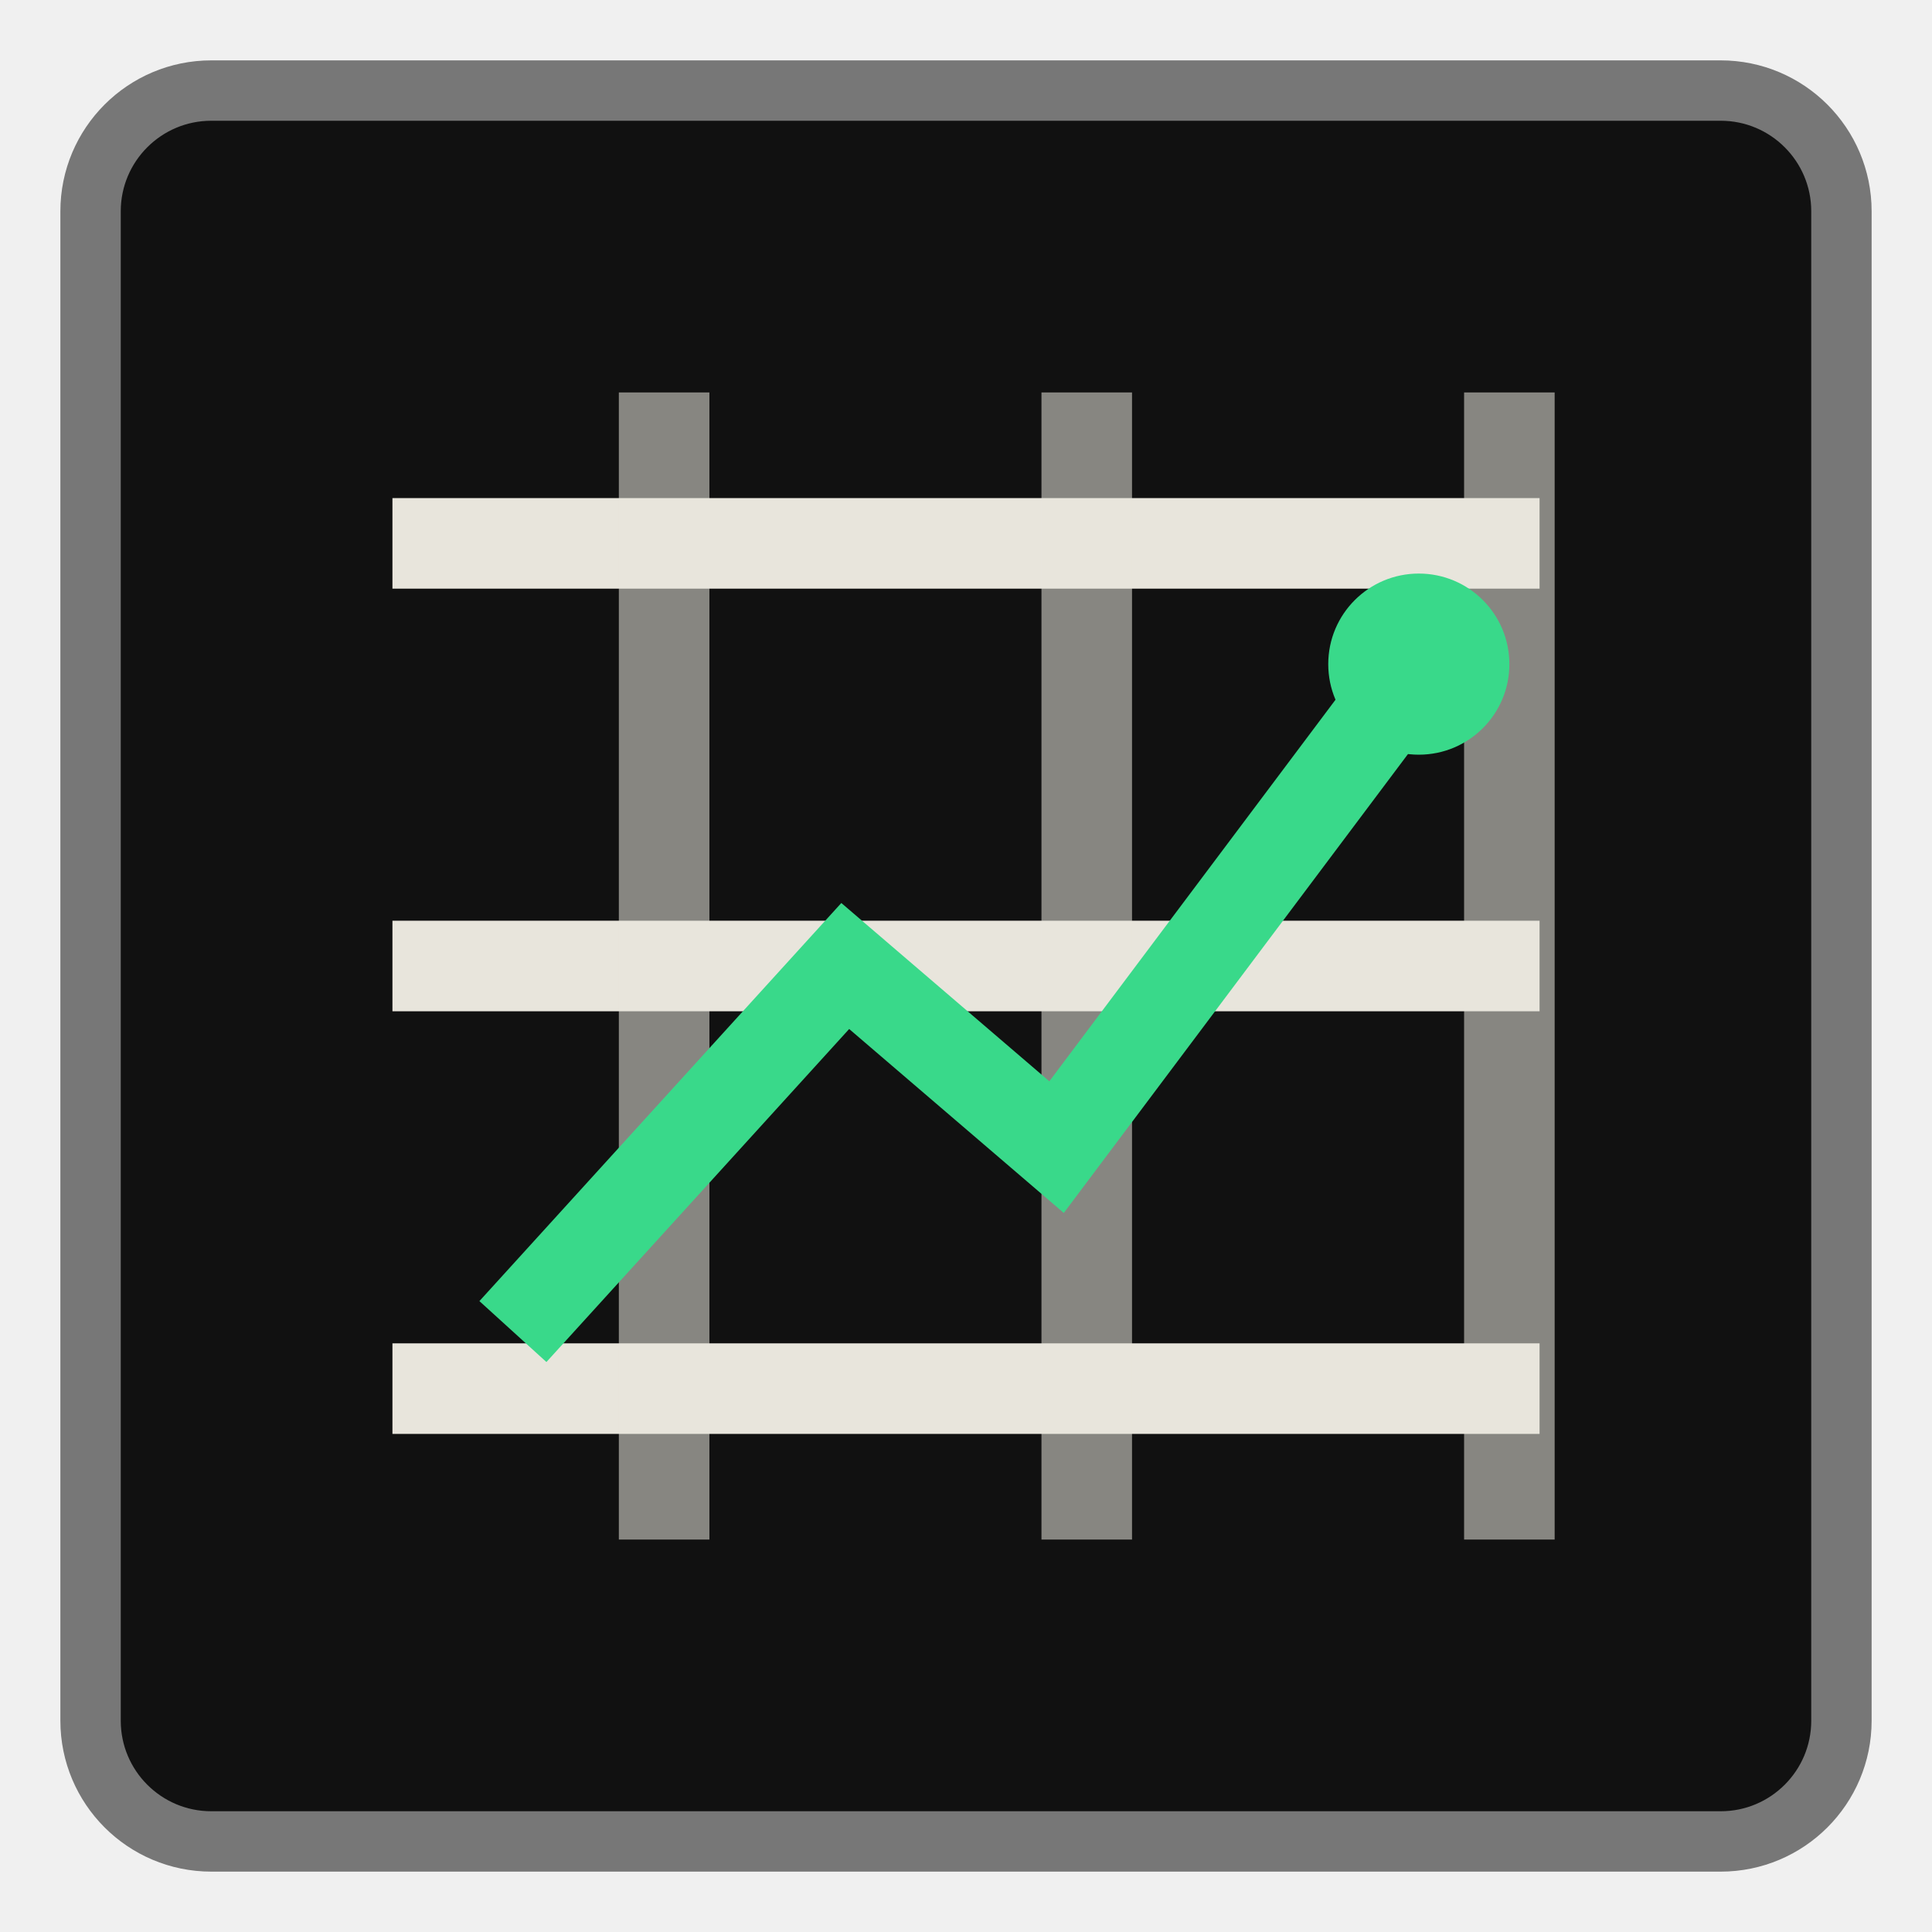
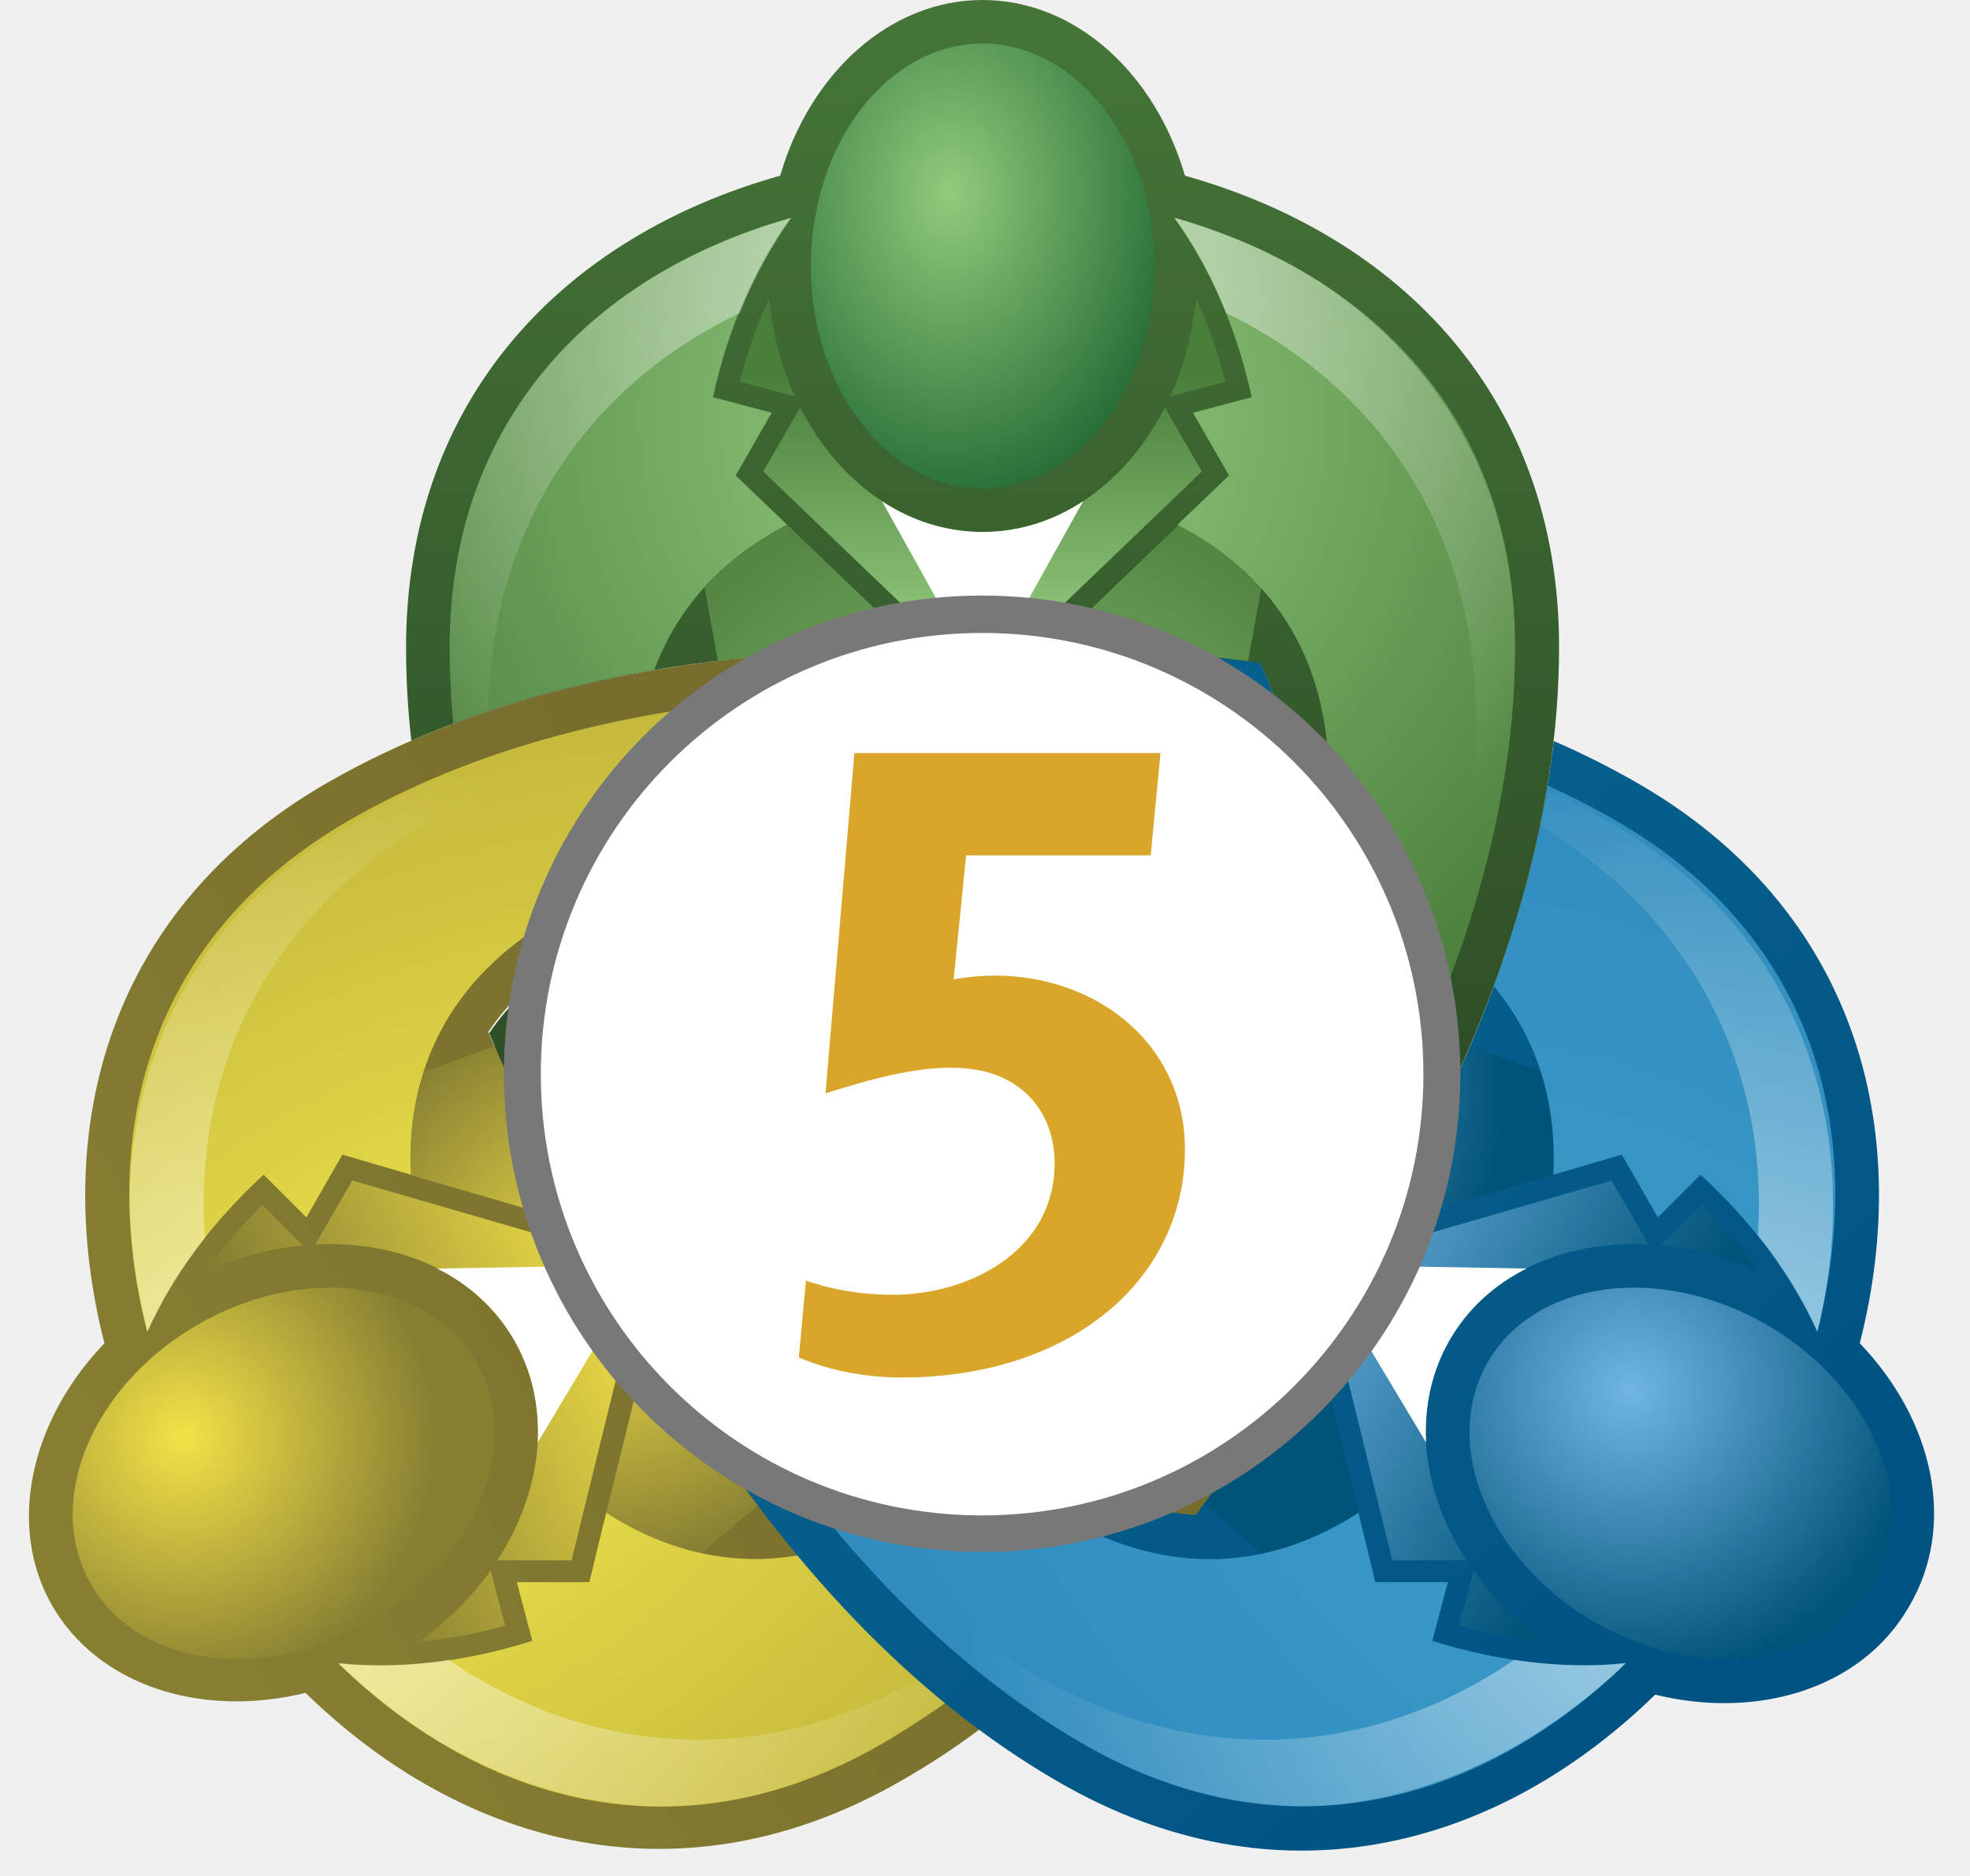
- <svg xmlns="http://www.w3.org/2000/svg" viewBox="0 0 64 64" fill="none">
-   <rect x="3" y="3" width="58" height="58" rx="4" fill="#111" stroke="#777" stroke-width="2" />
-   <path d="M13 18h38M13 32h38M13 46h38" stroke="#E8E5DC" stroke-width="3" />
-   <path d="M22 13v38M36 13v38M50 13v38" stroke="#E8E5DC" stroke-width="3" opacity=".55" />
-   <path d="m18 43 10-11 7 6 12-16" stroke="#39D98A" stroke-width="3" stroke-linecap="square" stroke-linejoin="miter" />
-   <circle cx="47" cy="22" r="3" fill="#39D98A" />
+ <svg xmlns="http://www.w3.org/2000/svg" width="42" height="40" viewBox="0 0 42 40" fill="none">
+   <g clip-path="url(#clip0_2526_57)">
+     <path d="M2.226 28.642C1.05 24.023 2.34 19.366 6.959 16.701C10.136 14.871 13.939 14.046 17.885 13.885C18.027 13.875 18.15 13.932 18.245 14.027C18.34 14.131 18.378 14.255 18.368 14.397L17.951 18.19C17.932 18.399 17.771 18.56 17.562 18.598C16.604 18.75 15.675 18.968 14.783 19.262C14.072 19.499 13.38 19.774 12.725 20.125H12.716L12.649 20.163H12.64L12.602 20.182L12.564 20.201L12.526 20.22L12.488 20.239L12.45 20.258L12.412 20.277L12.374 20.296L12.336 20.315L12.299 20.334L12.261 20.353L12.242 20.362L12.223 20.372L12.204 20.381L12.185 20.391H12.175L12.166 20.4L12.147 20.41H12.137L12.128 20.419L12.109 20.429L12.099 20.438H12.09L12.071 20.448L12.061 20.457L12.042 20.466L12.023 20.476L12.005 20.485L11.986 20.495L11.976 20.505L11.957 20.514H11.948L11.919 20.533H11.91L11.891 20.552L11.881 20.561C11.853 20.58 11.815 20.609 11.786 20.628C11.606 20.751 11.435 20.884 11.284 21.017C10.942 21.311 10.648 21.642 10.411 22.003C10.781 22.904 11.198 23.786 11.654 24.659C11.72 24.782 11.824 24.867 11.957 24.896C12.09 24.933 12.223 24.905 12.336 24.82L15.419 22.562C15.589 22.439 15.656 22.221 15.58 22.022C15.352 21.434 15.163 20.846 15.001 20.258C16.642 20.552 18.33 21.775 19.421 23.663C20.512 25.55 20.73 27.617 20.161 29.192C19.743 28.765 19.336 28.31 18.956 27.836C18.823 27.674 18.605 27.617 18.406 27.703L14.907 29.239C14.774 29.296 14.688 29.391 14.65 29.524C14.613 29.657 14.632 29.789 14.698 29.913C16.424 32.635 18.491 35.062 20.91 36.855C20.369 37.263 19.8 37.633 19.222 37.965C14.603 40.63 9.927 39.425 6.513 36.096C4.303 36.637 2.103 35.954 1.107 34.228C0.14 32.53 0.652 30.282 2.226 28.642ZM20.938 29.932C21.621 30.539 22.361 31.089 23.148 31.553C23.926 31.999 24.713 32.255 25.5 32.312C26.079 31.553 26.638 30.757 27.151 29.941C27.226 29.818 27.245 29.695 27.207 29.552C27.169 29.419 27.075 29.315 26.951 29.268L23.452 27.731C23.253 27.646 23.034 27.703 22.902 27.864C22.285 28.613 21.631 29.306 20.938 29.932Z" fill="url(#paint0_linear_2526_57)" />
+     <path fill-rule="evenodd" clip-rule="evenodd" d="M14.944 33.128L16.187 32.075C15.675 31.392 15.182 30.671 14.717 29.941C14.641 29.818 14.622 29.695 14.669 29.552C14.707 29.419 14.802 29.315 14.925 29.268L18.425 27.731C18.615 27.646 18.842 27.703 18.975 27.864C19.127 28.054 19.288 28.243 19.449 28.424C19.506 28.177 19.535 27.93 19.554 27.674C19.62 26.451 19.25 25.199 18.643 24.146C18.036 23.094 17.135 22.145 16.045 21.595C15.826 21.481 15.589 21.387 15.343 21.311C15.428 21.557 15.514 21.804 15.608 22.05C15.684 22.25 15.618 22.468 15.447 22.591L12.365 24.848C12.251 24.933 12.118 24.962 11.986 24.924C11.853 24.896 11.748 24.81 11.682 24.687C11.274 23.9 10.895 23.103 10.553 22.306L9.026 22.857C8.799 23.558 8.723 24.298 8.761 25.057L14.3 26.669L12.924 32.265C13.55 32.672 14.233 32.967 14.944 33.128Z" fill="url(#paint1_radial_2526_57)" />
+     <path fill-rule="evenodd" clip-rule="evenodd" d="M8.932 35.005C9.558 34.949 10.184 34.825 10.772 34.664L10.459 33.488C10.06 34.048 9.539 34.569 8.932 35.005ZM10.601 33.27H12.185L13.731 26.973L7.509 25.171L6.722 26.536C8.514 26.442 10.146 27.153 10.971 28.575C11.777 29.998 11.578 31.771 10.601 33.27ZM6.456 26.555L5.593 25.692C5.157 26.128 4.74 26.603 4.379 27.115C5.062 26.811 5.773 26.622 6.456 26.555Z" fill="url(#paint2_linear_2526_57)" />
+     <path fill-rule="evenodd" clip-rule="evenodd" d="M8.761 25.047C8.647 22.904 9.529 20.884 11.815 19.566C13.427 18.636 15.239 18.067 17.069 17.745L17.391 14.833C13.949 15.032 10.421 15.772 7.433 17.498C3.146 19.973 2.075 24.222 3.137 28.395C3.659 27.229 4.503 26.072 5.622 25.047L6.532 25.958L7.3 24.62L8.761 25.047ZM17.059 33.156C15.561 33.422 14.157 33.052 12.924 32.255L12.564 33.735H11.018L11.35 34.987C9.909 35.442 8.476 35.603 7.215 35.47C10.297 38.467 14.518 39.662 18.795 37.187C19.269 36.912 19.734 36.608 20.18 36.295C19.061 35.375 18.017 34.313 17.059 33.156ZM23.414 28.718C22.873 29.363 22.285 29.979 21.659 30.548C22.133 30.918 22.627 31.259 23.148 31.563C23.584 31.819 24.03 32.009 24.476 32.141C25.055 31.421 25.586 30.671 26.088 29.903L23.414 28.718Z" fill="url(#paint3_radial_2526_57)" />
+     <path fill-rule="evenodd" clip-rule="evenodd" d="M9.567 35.394C8.751 35.518 7.955 35.537 7.215 35.461C7.888 36.115 8.609 36.675 9.368 37.139C10.724 37.936 12.194 38.42 13.712 38.505C15.343 38.581 17.059 38.173 18.795 37.177C19.269 36.902 19.734 36.599 20.18 36.286C19.98 36.125 19.791 35.963 19.601 35.793C16.064 37.794 12.431 37.348 9.567 35.394ZM24.239 32.056C24.315 32.084 24.4 32.103 24.476 32.132C25.017 31.439 25.519 30.719 25.984 29.988C25.443 30.7 24.855 31.392 24.239 32.056ZM9.017 17.602C11.265 16.237 13.806 15.393 16.386 14.909C15.589 14.975 14.802 15.08 14.015 15.222C11.635 15.677 9.32 16.445 7.272 17.697C4.199 19.566 2.805 22.468 2.767 25.588C2.777 26.517 2.909 27.456 3.146 28.395C3.45 27.722 3.858 27.039 4.37 26.394C4.123 23.018 5.536 19.708 9.017 17.602Z" fill="url(#paint4_radial_2526_57)" />
+     <path fill-rule="evenodd" clip-rule="evenodd" d="M1.942 33.782C0.927 32.028 1.951 29.552 4.218 28.243C6.485 26.935 9.15 27.295 10.155 29.04C11.17 30.795 10.146 33.27 7.879 34.588C5.612 35.897 2.947 35.537 1.942 33.782Z" fill="url(#paint5_radial_2526_57)" />
+     <path fill-rule="evenodd" clip-rule="evenodd" d="M9.32 27.048L13.73 26.973L11.464 30.757C11.502 29.998 11.35 29.249 10.961 28.575C10.572 27.902 10.003 27.39 9.32 27.048Z" fill="white" />
+     <path d="M39.65 28.642C40.826 24.023 39.537 19.366 34.918 16.701C34.339 16.369 33.742 16.066 33.125 15.8C32.784 18.816 31.712 21.823 30.214 24.687C30.147 24.81 30.043 24.896 29.91 24.924C29.777 24.962 29.645 24.933 29.531 24.848L26.449 22.591C26.278 22.468 26.212 22.25 26.287 22.05C26.506 21.462 26.705 20.874 26.866 20.277C25.216 20.561 23.518 21.794 22.418 23.682C21.327 25.569 21.109 27.637 21.678 29.211C22.096 28.784 22.503 28.329 22.892 27.855C23.025 27.693 23.243 27.637 23.442 27.722L26.942 29.258C27.075 29.315 27.16 29.41 27.198 29.543C27.236 29.675 27.217 29.808 27.141 29.932C26.619 30.747 26.069 31.544 25.491 32.303C25.064 32.274 24.637 32.189 24.21 32.037H24.201H24.191L24.172 32.028C24.144 32.018 24.106 31.999 24.078 31.99L24.059 31.98H24.049L24.021 31.971L24.002 31.961H23.992H23.983L23.964 31.952L23.945 31.942L23.926 31.933L23.907 31.923L23.86 31.904L23.84 31.895H23.831H23.822L23.803 31.885H23.793L23.774 31.876L23.755 31.866L23.736 31.857L23.717 31.847L23.708 31.838L23.689 31.828H23.679L23.67 31.819L23.651 31.809L23.641 31.8H23.632L23.613 31.791L23.603 31.781L23.584 31.771L23.566 31.762L23.547 31.753L23.527 31.743L23.518 31.734L23.499 31.724H23.49H23.48L23.461 31.715H23.452H23.442L23.423 31.705L23.404 31.696L23.385 31.686L23.376 31.677L23.357 31.667L23.338 31.658L23.319 31.648L23.3 31.639L23.29 31.629L23.271 31.62H23.262H23.253L23.233 31.61L23.224 31.601H23.215L23.196 31.591L23.186 31.582H23.177L23.158 31.572L23.148 31.563L23.129 31.553L23.11 31.544L23.072 31.525L23.034 31.506L22.996 31.487L22.959 31.468L22.921 31.449L22.883 31.43C22.835 31.402 22.788 31.373 22.74 31.345L22.674 31.307H22.665C22.039 30.908 21.451 30.453 20.891 29.951C20.189 29.325 19.535 28.623 18.928 27.874C18.795 27.712 18.577 27.655 18.378 27.741L14.878 29.277C14.745 29.334 14.66 29.429 14.622 29.562C14.584 29.695 14.603 29.827 14.669 29.951C16.784 33.279 19.402 36.172 22.579 38.002C27.198 40.667 31.873 39.463 35.288 36.134C37.498 36.675 39.698 35.992 40.694 34.266C41.727 32.53 41.225 30.282 39.65 28.642ZM26.866 14.122C27.226 14.833 27.407 15.658 27.407 16.578C27.407 17.479 27.302 18.38 27.122 19.262C26.23 18.968 25.282 18.75 24.315 18.589C24.106 18.551 23.954 18.39 23.926 18.181L23.509 14.387C23.49 14.245 23.537 14.122 23.632 14.017C23.727 13.913 23.85 13.866 23.992 13.875C24.96 13.913 25.918 13.998 26.866 14.122ZM22.93 31.421C22.883 31.392 22.835 31.364 22.788 31.335L22.93 31.421Z" fill="url(#paint6_linear_2526_57)" />
+     <path fill-rule="evenodd" clip-rule="evenodd" d="M26.923 33.128L25.68 32.075C26.193 31.392 26.686 30.671 27.151 29.941C27.226 29.818 27.245 29.695 27.207 29.552C27.169 29.419 27.075 29.315 26.951 29.268L23.452 27.731C23.253 27.646 23.034 27.703 22.902 27.864C22.75 28.054 22.589 28.243 22.427 28.424C22.37 28.177 22.342 27.93 22.323 27.674C22.257 26.451 22.627 25.199 23.234 24.146C23.84 23.094 24.741 22.145 25.832 21.595C26.06 21.481 26.306 21.377 26.562 21.301C26.477 21.548 26.392 21.794 26.297 22.05C26.221 22.25 26.287 22.468 26.458 22.591L29.54 24.848C29.654 24.933 29.787 24.962 29.92 24.924C30.053 24.896 30.157 24.81 30.223 24.687C30.631 23.909 31.011 23.113 31.352 22.306L32.86 22.847C33.087 23.549 33.163 24.289 33.125 25.047L27.587 26.66L28.962 32.255C28.326 32.672 27.644 32.967 26.923 33.128Z" fill="url(#paint7_radial_2526_57)" />
+     <path fill-rule="evenodd" clip-rule="evenodd" d="M32.945 35.005C32.319 34.949 31.693 34.825 31.105 34.664L31.418 33.488C31.817 34.048 32.329 34.569 32.945 35.005ZM31.267 33.27H29.683L28.137 26.973L34.358 25.171L35.145 26.536C33.353 26.442 31.722 27.153 30.897 28.575C30.09 29.998 30.29 31.771 31.267 33.27ZM35.411 26.555L36.274 25.692C36.71 26.128 37.128 26.603 37.488 27.115C36.805 26.811 36.103 26.622 35.411 26.555Z" fill="url(#paint8_linear_2526_57)" />
+     <path fill-rule="evenodd" clip-rule="evenodd" d="M32.547 27.048L28.137 26.973L30.404 30.757C30.366 29.998 30.517 29.249 30.906 28.575C31.295 27.902 31.864 27.39 32.547 27.048Z" fill="white" />
+     <path fill-rule="evenodd" clip-rule="evenodd" d="M30.536 34.987L30.868 33.735H29.322L28.962 32.255C27.16 33.431 24.969 33.678 22.683 32.35C21.071 31.421 19.677 30.131 18.473 28.708L15.789 29.884C17.685 32.767 20.085 35.451 23.082 37.177C27.369 39.653 31.579 38.458 34.662 35.461C33.41 35.593 31.978 35.442 30.536 34.987ZM34.453 17.498C33.979 17.223 33.495 16.976 32.993 16.749C32.755 18.181 32.367 19.613 31.845 21.026C32.812 22.183 33.192 23.587 33.116 25.047L34.576 24.62L35.345 25.958L36.255 25.047C37.374 26.072 38.218 27.229 38.74 28.395C39.812 24.222 38.74 19.973 34.453 17.498ZM27.283 18.342C27.369 17.754 27.407 17.166 27.407 16.578C27.407 16.056 27.35 15.563 27.236 15.108C26.325 14.975 25.405 14.88 24.495 14.823L24.817 17.735C25.642 17.887 26.477 18.086 27.283 18.342Z" fill="url(#paint9_radial_2526_57)" />
+     <path fill-rule="evenodd" clip-rule="evenodd" d="M34.576 17.688C34.064 17.375 33.524 17.09 32.974 16.834C32.926 17.09 32.879 17.346 32.831 17.602C36.274 19.698 37.697 22.98 37.478 26.337C38.01 27.001 38.436 27.693 38.749 28.395C38.778 28.272 38.816 28.139 38.835 28.016C39.66 24.023 38.436 20.03 34.576 17.688ZM27.236 15.108C26.638 15.023 26.031 14.947 25.434 14.899C26.05 15.013 26.667 15.155 27.283 15.317C27.264 15.241 27.255 15.175 27.236 15.108ZM32.281 35.394C29.322 37.414 25.548 37.822 21.887 35.603C19.535 34.171 17.543 32.189 15.874 30.017C17.752 32.853 20.132 35.48 23.082 37.187C24.751 38.154 26.411 38.553 27.994 38.515C30.29 38.41 32.48 37.414 34.311 35.793C34.434 35.688 34.548 35.575 34.662 35.461C33.922 35.546 33.116 35.518 32.281 35.394Z" fill="url(#paint10_radial_2526_57)" />
+     <path fill-rule="evenodd" clip-rule="evenodd" d="M39.935 33.782C40.95 32.028 39.925 29.552 37.659 28.243C35.392 26.935 32.727 27.295 31.722 29.04C30.707 30.795 31.731 33.27 33.998 34.588C36.264 35.897 38.92 35.537 39.935 33.782Z" fill="url(#paint11_radial_2526_57)" />
+     <path d="M14.774 19.262C14.963 20.192 15.248 21.13 15.599 22.05C15.675 22.25 15.608 22.468 15.438 22.591L12.355 24.848C12.242 24.933 12.109 24.962 11.976 24.924C11.843 24.896 11.739 24.81 11.672 24.687C11.217 23.814 10.8 22.923 10.43 22.031C10.866 21.377 11.483 20.817 12.261 20.372C13.057 19.907 13.901 19.547 14.774 19.262ZM25.263 3.746C24.628 1.565 22.93 0 20.948 0C18.966 0 17.268 1.565 16.633 3.746C12.042 5.036 8.657 8.479 8.657 13.818C8.657 14.473 8.695 15.136 8.77 15.791C10.534 15.023 12.412 14.53 14.319 14.226C15.485 14.046 16.68 13.932 17.885 13.885C18.027 13.875 18.15 13.932 18.245 14.027C18.34 14.131 18.378 14.255 18.368 14.397L17.951 18.19C17.932 18.399 17.771 18.56 17.562 18.598C16.955 18.693 16.348 18.816 15.77 18.968C16.832 20.267 18.757 21.13 20.957 21.13C23.148 21.13 25.073 20.267 26.136 18.977C25.548 18.826 24.941 18.693 24.315 18.598C24.106 18.56 23.954 18.399 23.926 18.19L23.509 14.397C23.49 14.255 23.537 14.131 23.632 14.027C23.727 13.923 23.85 13.875 23.992 13.885C24.96 13.923 25.918 14.008 26.866 14.131C27.169 14.729 27.34 15.402 27.397 16.151V16.17V16.189V16.208V16.227V16.246V16.256V16.265V16.284V16.294V16.303V16.322V16.331V16.351V16.369V16.388V16.407V16.426V16.445V16.455V16.464V16.483V16.493V16.502V16.521V16.54V16.559V16.578V16.616V16.663V16.749V16.787V16.825V16.91V16.948V16.986V17.071V17.157V17.242C27.397 17.299 27.388 17.356 27.388 17.413L27.378 17.498L27.369 17.574C27.321 18.134 27.236 18.693 27.122 19.243C26.932 20.172 26.648 21.102 26.297 22.022C26.221 22.221 26.287 22.439 26.458 22.562L29.54 24.82C29.654 24.905 29.787 24.933 29.92 24.896C30.053 24.867 30.157 24.782 30.223 24.659C32.054 21.159 33.239 17.451 33.239 13.79C33.239 8.479 29.853 5.036 25.263 3.746ZM27.378 17.422L27.388 17.251C27.388 17.308 27.378 17.365 27.378 17.422Z" fill="url(#paint12_linear_2526_57)" />
+     <path fill-rule="evenodd" clip-rule="evenodd" d="M15.02 12.528L15.305 14.093C16.159 13.989 17.021 13.923 17.885 13.885C18.027 13.875 18.15 13.932 18.245 14.027C18.34 14.131 18.378 14.255 18.368 14.397L17.951 18.19C17.932 18.399 17.771 18.56 17.562 18.598C17.306 18.636 17.059 18.683 16.813 18.731C17.012 18.921 17.221 19.082 17.448 19.234C18.473 19.907 19.743 20.21 20.957 20.21C22.171 20.21 23.442 19.907 24.466 19.234C24.685 19.091 24.903 18.921 25.102 18.74C24.846 18.693 24.59 18.646 24.324 18.598C24.116 18.56 23.964 18.399 23.935 18.19L23.518 14.397C23.499 14.255 23.547 14.131 23.641 14.027C23.736 13.923 23.86 13.875 24.002 13.885C24.884 13.923 25.747 13.989 26.61 14.093L26.894 12.528C26.401 11.988 25.804 11.542 25.121 11.201L20.957 15.193L16.794 11.201C16.111 11.533 15.514 11.978 15.02 12.528Z" fill="url(#paint13_radial_2526_57)" />
+     <path fill-rule="evenodd" clip-rule="evenodd" d="M12.27 20.362C11.834 20.618 11.445 20.903 11.113 21.216C11.454 22.088 11.843 22.942 12.251 23.767L14.613 22.031C14.319 21.225 14.072 20.4 13.901 19.566C13.332 19.803 12.792 20.068 12.27 20.362ZM9.586 13.809C9.586 14.349 9.615 14.88 9.662 15.421C11.047 14.899 12.488 14.53 13.949 14.283C14.47 12.879 15.485 11.855 16.784 11.191L15.684 10.138L16.453 8.801L15.201 8.469C15.523 6.99 16.102 5.681 16.851 4.647C12.725 5.814 9.586 8.868 9.586 13.809ZM25.035 4.647C25.785 5.681 26.363 6.99 26.686 8.469L25.434 8.801L26.202 10.138L25.102 11.191C27.018 12.168 28.326 13.932 28.326 16.578C28.326 18.437 27.909 20.296 27.274 22.041L29.635 23.776C31.181 20.694 32.3 17.27 32.3 13.818C32.319 8.868 29.171 5.814 25.035 4.647Z" fill="url(#paint14_radial_2526_57)" />
+     <path fill-rule="evenodd" clip-rule="evenodd" d="M11.113 21.225C11.398 21.946 11.71 22.657 12.042 23.34C11.758 22.6 11.492 21.842 11.274 21.073C11.217 21.121 11.16 21.178 11.113 21.225ZM32.3 13.799C32.3 10.395 30.716 7.777 28.288 6.108C27.321 5.463 26.221 4.979 25.035 4.638C25.472 5.235 25.842 5.918 26.145 6.677C29.275 8.194 31.466 11.172 31.466 15.336C31.466 18.105 30.802 20.846 29.806 23.407C31.267 20.429 32.3 17.128 32.3 13.799ZM10.003 10.888C9.738 11.779 9.586 12.756 9.586 13.818C9.586 14.359 9.615 14.89 9.662 15.431C9.909 15.336 10.155 15.25 10.411 15.165C10.477 11.077 12.659 8.166 15.77 6.677C16.073 5.928 16.443 5.245 16.87 4.647C15.295 5.093 13.873 5.804 12.706 6.791C11.454 7.862 10.515 9.237 10.003 10.888Z" fill="url(#paint15_radial_2526_57)" />
+     <path fill-rule="evenodd" clip-rule="evenodd" d="M16.396 6.373C16.13 6.942 15.921 7.549 15.77 8.137L16.946 8.45C16.661 7.824 16.471 7.123 16.396 6.373ZM17.059 8.687L16.272 10.053L20.948 14.539L25.623 10.053L24.836 8.687C24.021 10.281 22.589 11.343 20.948 11.343C19.307 11.343 17.875 10.281 17.059 8.687ZM24.95 8.45L26.126 8.137C25.974 7.54 25.766 6.942 25.5 6.373C25.424 7.123 25.235 7.824 24.95 8.45Z" fill="url(#paint16_linear_2526_57)" />
+     <path fill-rule="evenodd" clip-rule="evenodd" d="M23.091 10.688L20.948 14.539L18.805 10.688C19.44 11.106 20.17 11.343 20.948 11.343C21.726 11.343 22.456 11.106 23.091 10.688Z" fill="white" />
+     <path fill-rule="evenodd" clip-rule="evenodd" d="M20.948 10.414C22.968 10.414 24.609 8.28 24.609 5.671C24.609 3.054 22.968 0.929 20.948 0.929C18.928 0.929 17.287 3.063 17.287 5.671C17.287 8.289 18.937 10.414 20.948 10.414Z" fill="url(#paint17_radial_2526_57)" />
+     <path d="M23.129 15.174C23.101 14.937 22.911 14.767 22.674 14.767C21.488 14.757 20.294 14.805 19.117 14.899C18.89 14.918 18.71 15.099 18.691 15.326L18.511 17.802C18.501 17.934 18.548 18.058 18.634 18.152C18.729 18.247 18.852 18.295 18.985 18.295C20.294 18.257 21.621 18.285 22.93 18.409C23.072 18.418 23.205 18.371 23.309 18.276C23.414 18.171 23.452 18.039 23.442 17.896L23.129 15.174ZM16.045 23.397C15.978 23.274 15.883 23.198 15.751 23.169C15.618 23.131 15.495 23.16 15.381 23.236L13.332 24.63C13.143 24.763 13.076 25 13.171 25.209C13.683 26.28 14.233 27.333 14.831 28.357C14.954 28.556 15.201 28.642 15.419 28.547L17.932 27.447C18.065 27.39 18.16 27.285 18.198 27.143C18.235 27.001 18.207 26.868 18.131 26.754C17.353 25.692 16.661 24.554 16.045 23.397ZM28.545 24.62L26.496 23.226C26.382 23.151 26.259 23.122 26.126 23.16C25.993 23.188 25.889 23.274 25.832 23.388C25.216 24.545 24.523 25.683 23.765 26.745C23.679 26.859 23.66 27.001 23.698 27.134C23.736 27.276 23.831 27.38 23.964 27.437L26.477 28.537C26.695 28.632 26.942 28.547 27.065 28.348C27.663 27.323 28.213 26.271 28.725 25.199C28.801 25 28.734 24.753 28.545 24.62Z" fill="white" />
+     <path fill-rule="evenodd" clip-rule="evenodd" d="M18.975 17.83L19.146 15.601C19.155 15.459 19.269 15.355 19.402 15.345C20.407 15.269 21.422 15.231 22.427 15.231C22.57 15.231 22.693 15.336 22.702 15.478L22.939 17.612C22.949 17.697 22.921 17.773 22.864 17.84C22.807 17.896 22.721 17.934 22.636 17.925C21.422 17.811 20.189 17.783 18.975 17.83Z" fill="url(#paint18_radial_2526_57)" />
+     <path fill-rule="evenodd" clip-rule="evenodd" d="M15.779 23.881C16.31 24.867 16.898 25.825 17.543 26.745C17.59 26.811 17.61 26.897 17.581 26.982C17.553 27.067 17.505 27.124 17.42 27.162L15.447 28.025C15.314 28.082 15.163 28.035 15.096 27.912C14.594 27.039 14.119 26.138 13.683 25.227C13.626 25.104 13.664 24.953 13.778 24.877L15.371 23.795C15.438 23.748 15.514 23.738 15.589 23.758C15.684 23.767 15.741 23.814 15.779 23.881Z" fill="url(#paint19_radial_2526_57)" />
+     <path fill-rule="evenodd" clip-rule="evenodd" d="M26.088 23.881C25.557 24.867 24.969 25.825 24.324 26.745C24.277 26.811 24.258 26.897 24.286 26.982C24.305 27.067 24.362 27.124 24.438 27.162L26.411 28.025C26.544 28.082 26.695 28.035 26.762 27.912C27.264 27.039 27.738 26.138 28.175 25.227C28.232 25.104 28.194 24.953 28.08 24.877L26.487 23.795C26.42 23.748 26.344 23.738 26.268 23.758C26.192 23.767 26.136 23.814 26.088 23.881Z" fill="url(#paint20_linear_2526_57)" />
+     <path d="M20.938 12.699C15.305 12.699 10.743 17.27 10.743 22.894C10.743 28.528 15.314 33.09 20.938 33.09C26.572 33.09 31.134 28.518 31.134 22.894C31.134 17.261 26.572 12.699 20.938 12.699Z" fill="#787878" />
+     <path d="M20.938 32.312C15.741 32.312 11.53 28.101 11.53 22.904C11.53 17.707 15.741 13.496 20.938 13.496C26.136 13.496 30.347 17.707 30.347 22.904C30.347 28.092 26.136 32.312 20.938 32.312Z" fill="white" />
+     <path d="M25.263 24.516C25.263 25.901 24.637 27.143 23.566 28.006C22.352 28.983 20.758 29.372 19.231 29.372C18.491 29.372 17.723 29.239 17.031 28.945L17.183 27.305C17.78 27.513 18.425 27.608 19.023 27.608C20.701 27.608 22.484 26.65 22.484 24.81C22.484 23.729 21.811 22.951 20.749 22.8C19.715 22.648 18.463 23.046 17.6 23.312L18.216 16.056H24.741L24.533 18.238H20.597L20.331 20.884C22.807 20.429 25.263 21.927 25.263 24.516Z" fill="#D9A629" />
+   </g>
+   <defs>
+     <linearGradient id="paint0_linear_2526_57" x1="3.412" y1="33.322" x2="18.748" y2="23.857" gradientUnits="userSpaceOnUse">
+       <stop stop-color="#867F32" />
+       <stop offset="1" stop-color="#766D2C" />
+     </linearGradient>
+     <radialGradient id="paint1_radial_2526_57" cx="0" cy="0" r="1" gradientUnits="userSpaceOnUse" gradientTransform="translate(12.9543 27.3414) scale(6.056 6.05599)">
+       <stop stop-color="#F4E247" />
+       <stop offset="1" stop-color="#867F32" />
+     </radialGradient>
+     <linearGradient id="paint2_linear_2526_57" x1="13.82" y1="27.669" x2="6.386" y2="30.982" gradientUnits="userSpaceOnUse">
+       <stop stop-color="#F4E247" />
+       <stop offset="1" stop-color="#867F32" />
+     </linearGradient>
+     <radialGradient id="paint3_radial_2526_57" cx="0" cy="0" r="1" gradientUnits="userSpaceOnUse" gradientTransform="translate(8.93729 29.7854) rotate(-31.4934) scale(20.5937 13.3557)">
+       <stop stop-color="#F1E64B" />
+       <stop offset="1" stop-color="#C1B63B" />
+     </radialGradient>
+     <radialGradient id="paint4_radial_2526_57" cx="0" cy="0" r="1" gradientUnits="userSpaceOnUse" gradientTransform="translate(5.56522 32.3079) scale(16.3831)">
+       <stop stop-color="white" stop-opacity="0.6" />
+       <stop offset="1" stop-color="white" stop-opacity="0" />
+     </radialGradient>
+     <radialGradient id="paint5_radial_2526_57" cx="0" cy="0" r="1" gradientUnits="userSpaceOnUse" gradientTransform="translate(3.90491 30.6537) scale(5.3915)">
+       <stop stop-color="#F4E247" />
+       <stop offset="1" stop-color="#867F32" />
+     </radialGradient>
+     <linearGradient id="paint6_linear_2526_57" x1="24.458" y1="22.748" x2="35.852" y2="35.686" gradientUnits="userSpaceOnUse">
+       <stop stop-color="#06608B" />
+       <stop offset="1" stop-color="#005383" />
+     </linearGradient>
+     <radialGradient id="paint7_radial_2526_57" cx="0" cy="0" r="1" gradientUnits="userSpaceOnUse" gradientTransform="translate(25.6982 23.3427) scale(6.37458 6.37459)">
+       <stop stop-color="#70B5E3" />
+       <stop offset="1" stop-color="#005379" />
+     </radialGradient>
+     <linearGradient id="paint8_linear_2526_57" x1="27.105" y1="26.552" x2="34.713" y2="30.745" gradientUnits="userSpaceOnUse">
+       <stop stop-color="#70B5E3" />
+       <stop offset="1" stop-color="#005379" />
+     </linearGradient>
+     <radialGradient id="paint9_radial_2526_57" cx="0" cy="0" r="1" gradientUnits="userSpaceOnUse" gradientTransform="translate(34.8441 31.4273) rotate(34.2494) scale(19.797 12.8735)">
+       <stop stop-color="#3E9DCB" />
+       <stop offset="1" stop-color="#308DBE" />
+     </radialGradient>
+     <radialGradient id="paint10_radial_2526_57" cx="0" cy="0" r="1" gradientUnits="userSpaceOnUse" gradientTransform="translate(36.7333 32.1461) scale(16.3739)">
+       <stop stop-color="white" stop-opacity="0.6" />
+       <stop offset="1" stop-color="white" stop-opacity="0" />
+     </radialGradient>
+     <radialGradient id="paint11_radial_2526_57" cx="0" cy="0" r="1" gradientUnits="userSpaceOnUse" gradientTransform="translate(34.7538 29.6429) scale(6.26871)">
+       <stop stop-color="#70B5E3" />
+       <stop offset="1" stop-color="#005379" />
+     </radialGradient>
+     <linearGradient id="paint12_linear_2526_57" x1="20.949" y1="-5.115" x2="20.949" y2="22.563" gradientUnits="userSpaceOnUse">
+       <stop stop-color="#4A7E3B" />
+       <stop offset="1" stop-color="#2E4F27" />
+     </linearGradient>
+     <radialGradient id="paint13_radial_2526_57" cx="0" cy="0" r="1" gradientUnits="userSpaceOnUse" gradientTransform="translate(21.0876 20.0772) rotate(-91.7469) scale(9.77125 9.08008)">
+       <stop stop-color="#96CC80" />
+       <stop offset="1" stop-color="#528642" />
+     </radialGradient>
+     <radialGradient id="paint14_radial_2526_57" cx="0" cy="0" r="1" gradientUnits="userSpaceOnUse" gradientTransform="translate(20.9492 8.91893) scale(15.705)">
+       <stop stop-color="#96CC80" />
+       <stop offset="1" stop-color="#4A7E3B" />
+     </radialGradient>
+     <radialGradient id="paint15_radial_2526_57" cx="0" cy="0" r="1" gradientUnits="userSpaceOnUse" gradientTransform="translate(21.0753 5.41217) scale(15.4903)">
+       <stop stop-color="white" stop-opacity="0.6" />
+       <stop offset="1" stop-color="white" stop-opacity="0" />
+     </radialGradient>
+     <linearGradient id="paint16_linear_2526_57" x1="20.95" y1="13.873" x2="20.95" y2="8.01" gradientUnits="userSpaceOnUse">
+       <stop stop-color="#96CC80" />
+       <stop offset="1" stop-color="#4A7E3B" />
+     </linearGradient>
+     <radialGradient id="paint17_radial_2526_57" cx="0" cy="0" r="1" gradientUnits="userSpaceOnUse" gradientTransform="translate(20.2498 4.12657) scale(5.65212 7.61284)">
+       <stop stop-color="#92CB7B" />
+       <stop offset="0.868" stop-color="#276F37" />
+       <stop offset="1" stop-color="#92CB7B" />
+     </radialGradient>
+     <radialGradient id="paint18_radial_2526_57" cx="0" cy="0" r="1" gradientUnits="userSpaceOnUse" gradientTransform="translate(22.4784 17.3666) scale(4.14232)">
+       <stop stop-color="#E98A23" />
+       <stop offset="1" stop-color="#D75328" />
+     </radialGradient>
+     <radialGradient id="paint19_radial_2526_57" cx="0" cy="0" r="1" gradientUnits="userSpaceOnUse" gradientTransform="translate(15.4242 24.3748) scale(3.10082)">
+       <stop stop-color="#E98A23" />
+       <stop offset="1" stop-color="#D75328" />
+     </radialGradient>
+     <linearGradient id="paint20_linear_2526_57" x1="24.539" y1="26.924" x2="27.928" y2="25.073" gradientUnits="userSpaceOnUse">
+       <stop stop-color="#E98A23" />
+       <stop offset="0.737" stop-color="#D75328" />
+       <stop offset="1" stop-color="#D75328" />
+     </linearGradient>
+     <clipPath id="clip0_2526_57">
+       <rect width="42" height="40" fill="white" />
+     </clipPath>
+   </defs>
</svg>
